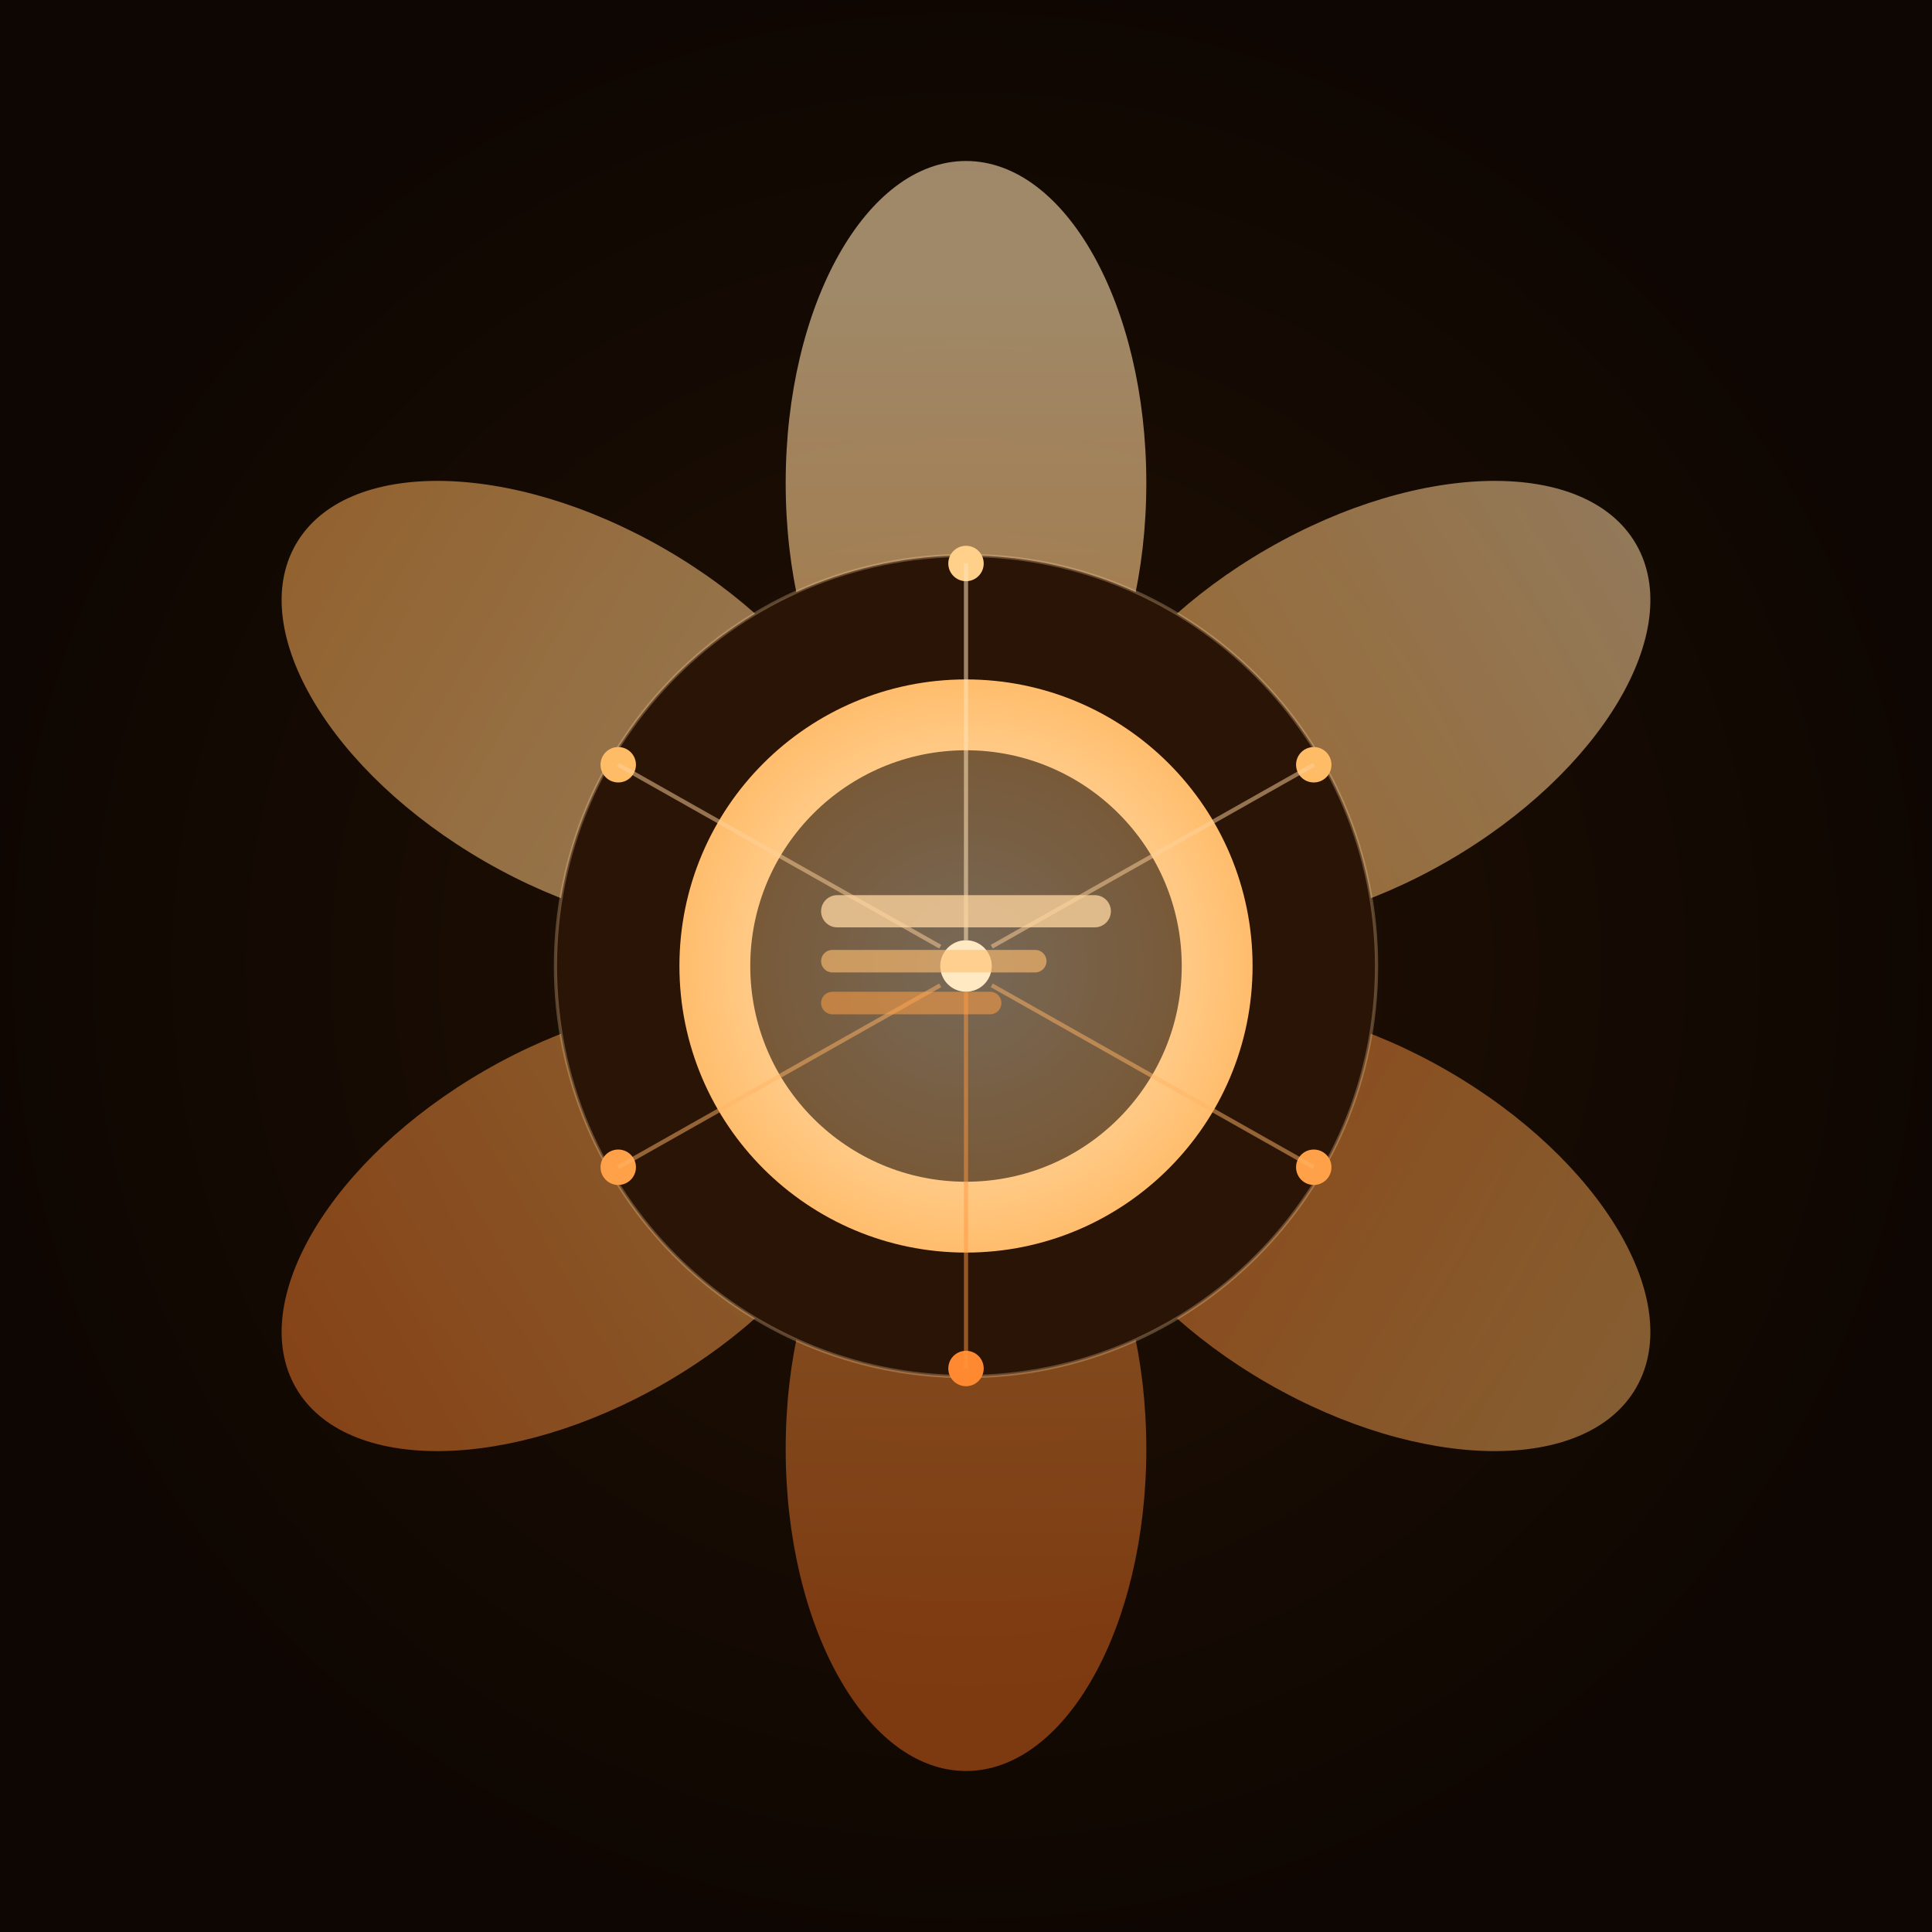
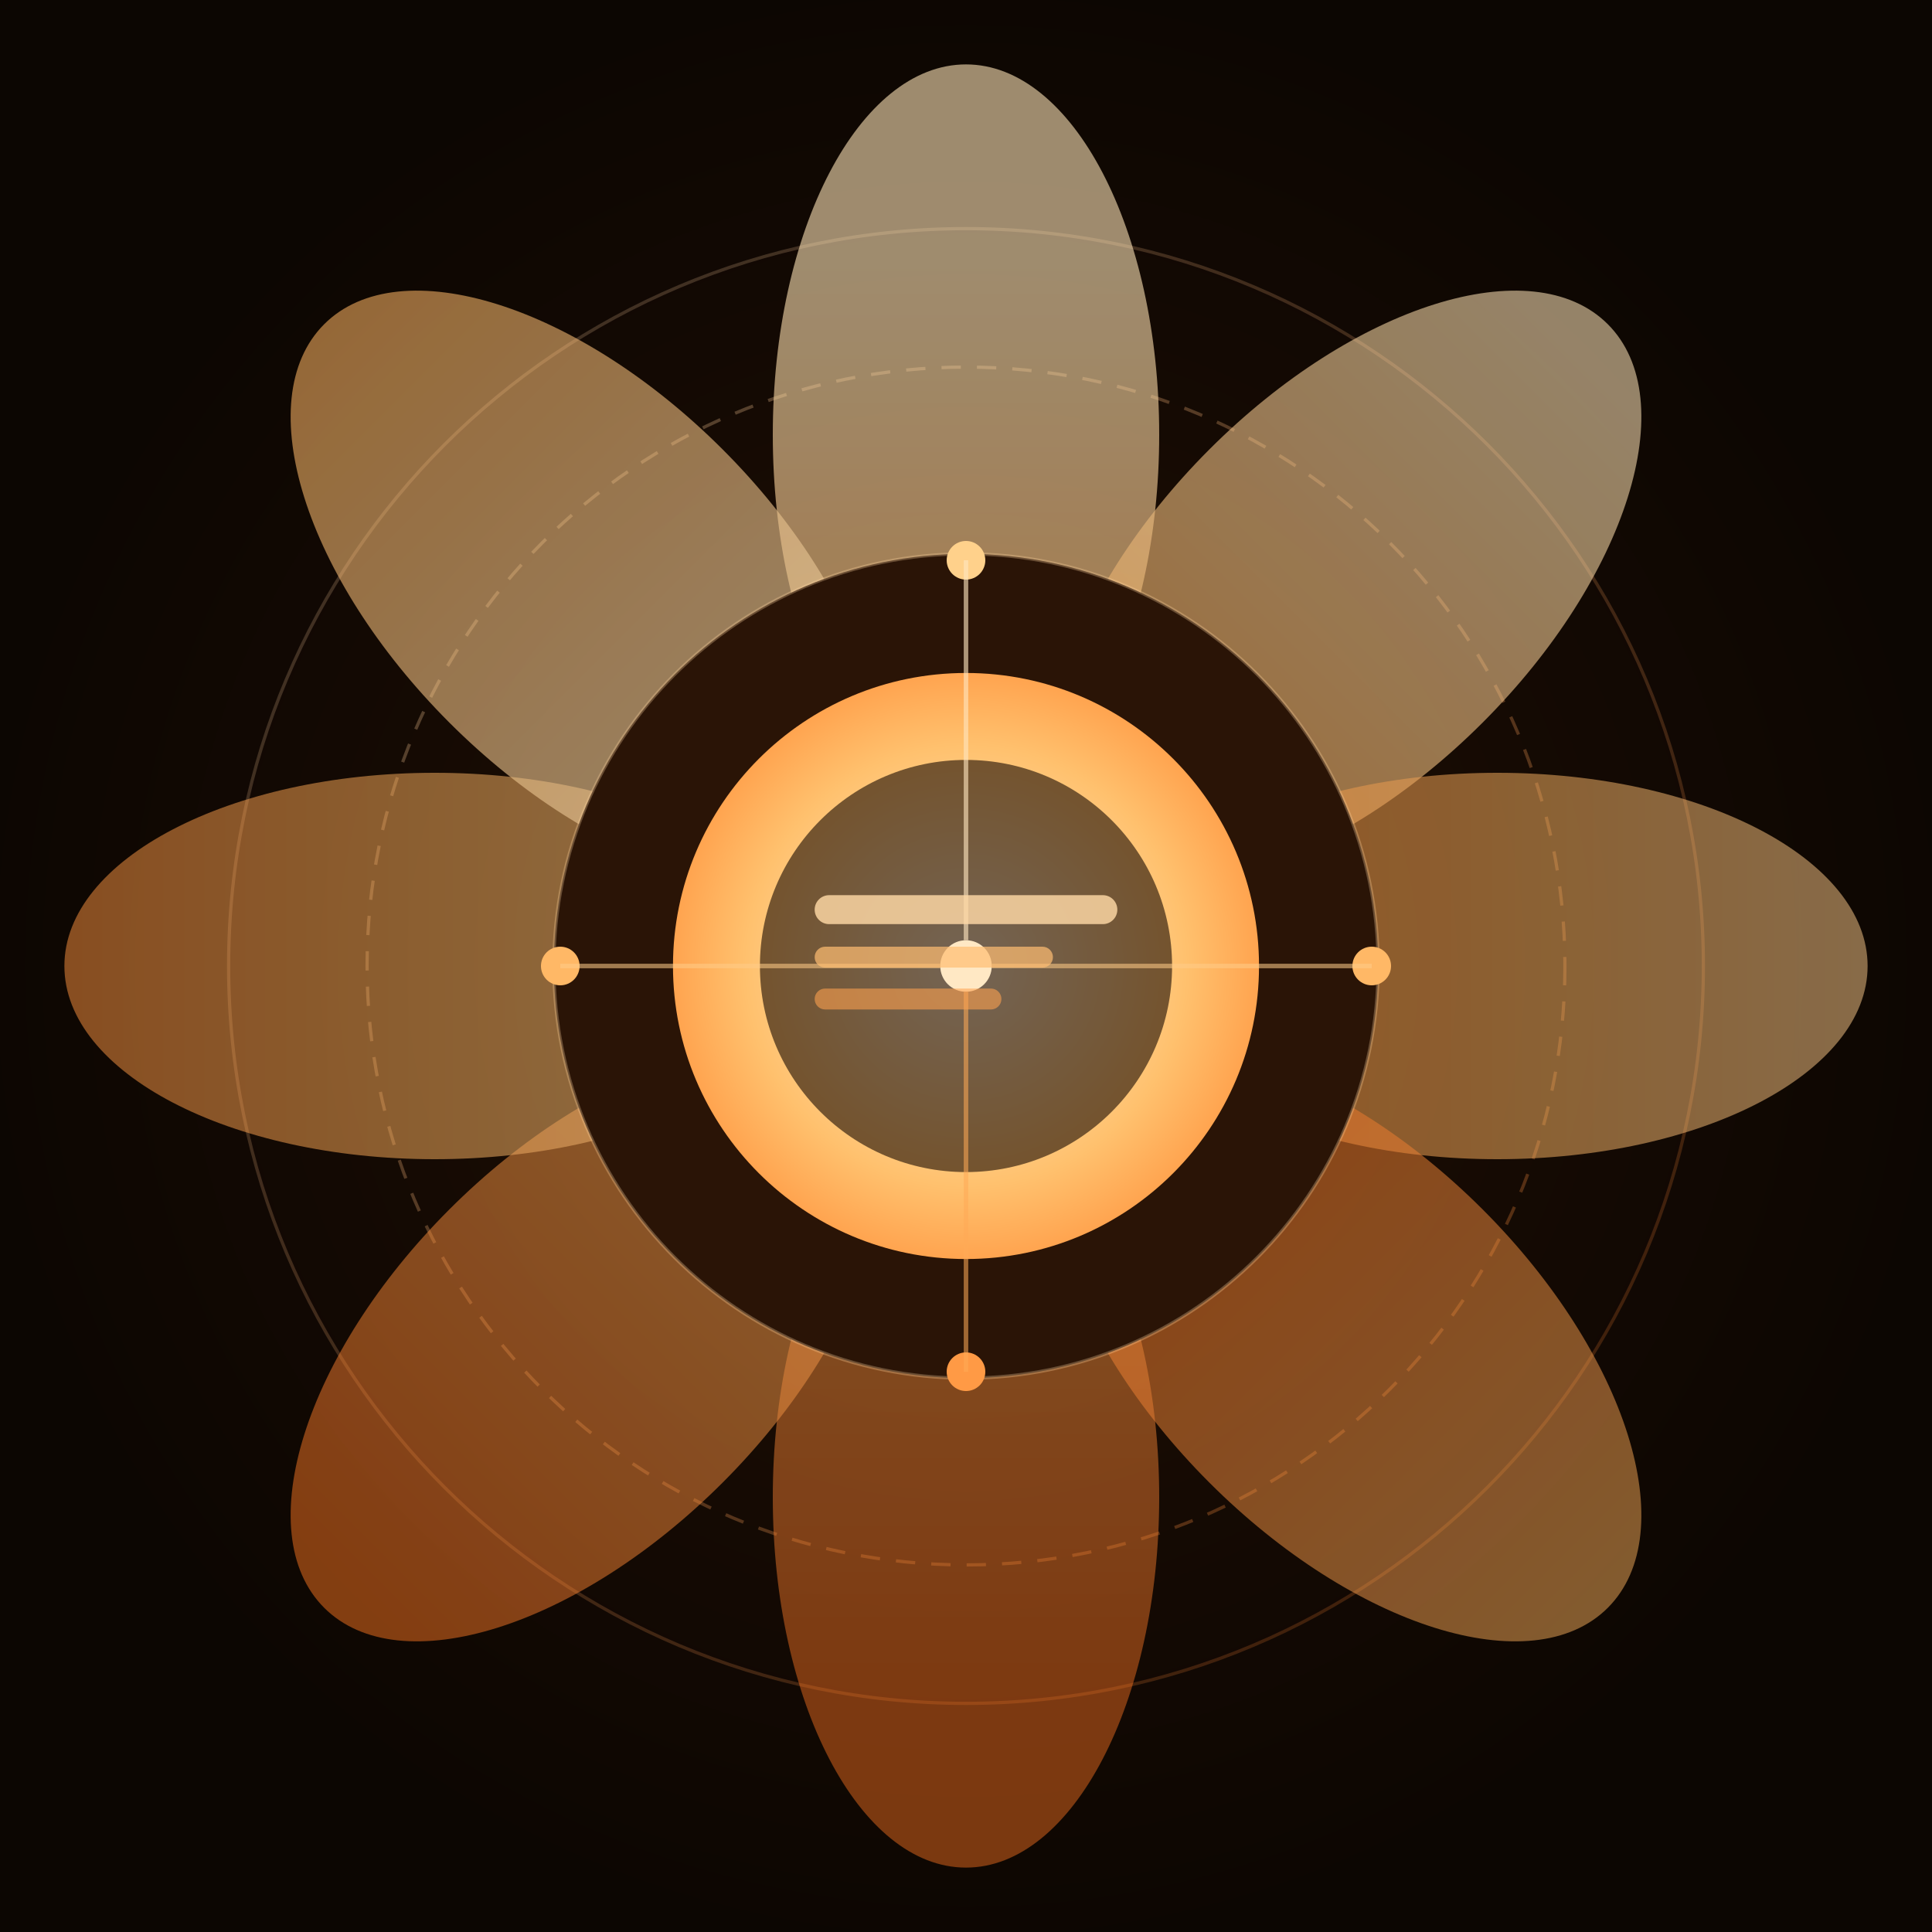
<svg xmlns="http://www.w3.org/2000/svg" width="1200" height="1200" viewBox="0 0 1200 1200" fill="none">
  <defs>
    <radialGradient id="bg" cx="0" cy="0" r="1" gradientUnits="userSpaceOnUse" gradientTransform="translate(600 600) rotate(90) scale(620)">
-       <stop offset="0" stop-color="#231003" />
-       <stop offset="0.6" stop-color="#160B03" />
-       <stop offset="1" stop-color="#0E0602" />
+       <stop offset="0" stop-color="#261103" />
+       <stop offset="0.58" stop-color="#150A03" />
+       <stop offset="1" stop-color="#0C0602" />
    </radialGradient>
-     <linearGradient id="petal" x1="600" y1="170" x2="600" y2="1030" gradientUnits="userSpaceOnUse">
-       <stop offset="0" stop-color="#FFE0AF" />
-       <stop offset="0.52" stop-color="#FFB059" />
+     <linearGradient id="petal" x1="600" y1="160" x2="600" y2="1040" gradientUnits="userSpaceOnUse">
+       <stop offset="0" stop-color="#FFE5B8" />
+       <stop offset="0.5" stop-color="#FFB460" />
      <stop offset="1" stop-color="#FF7622" />
    </linearGradient>
-     <radialGradient id="core" cx="0" cy="0" r="1" gradientUnits="userSpaceOnUse" gradientTransform="translate(600 600) rotate(90) scale(210)">
-       <stop offset="0" stop-color="#FFF0D3" />
-       <stop offset="1" stop-color="#FFB45A" />
+     <radialGradient id="center" cx="0" cy="0" r="1" gradientUnits="userSpaceOnUse" gradientTransform="translate(600 600) rotate(90) scale(220)">
+       <stop offset="0" stop-color="#FFF1D9" />
+       <stop offset="0.62" stop-color="#FFC16E" />
+       <stop offset="1" stop-color="#FF8C36" />
    </radialGradient>
+     <linearGradient id="orbit" x1="220" y1="220" x2="980" y2="980" gradientUnits="userSpaceOnUse">
+       <stop offset="0" stop-color="#FFDCAE" />
+       <stop offset="1" stop-color="#FF7E26" />
+     </linearGradient>
  </defs>
  <rect width="1200" height="1200" fill="url(#bg)" />
+   <circle cx="600" cy="600" r="458" stroke="url(#orbit)" stroke-opacity="0.2" stroke-width="2" />
+   <circle cx="600" cy="600" r="372" stroke="url(#orbit)" stroke-opacity="0.28" stroke-width="2" stroke-dasharray="12 10" />
  <g opacity="0.9">
-     <ellipse cx="600" cy="300" rx="112" ry="200" fill="url(#petal)" fill-opacity="0.66" />
-     <ellipse cx="843" cy="438" rx="112" ry="200" transform="rotate(60 843 438)" fill="url(#petal)" fill-opacity="0.6" />
-     <ellipse cx="843" cy="762" rx="112" ry="200" transform="rotate(120 843 762)" fill="url(#petal)" fill-opacity="0.54" />
-     <ellipse cx="600" cy="900" rx="112" ry="200" fill="url(#petal)" fill-opacity="0.5" />
-     <ellipse cx="357" cy="762" rx="112" ry="200" transform="rotate(60 357 762)" fill="url(#petal)" fill-opacity="0.54" />
-     <ellipse cx="357" cy="438" rx="112" ry="200" transform="rotate(120 357 438)" fill="url(#petal)" fill-opacity="0.6" />
+     <ellipse cx="600" cy="270" rx="120" ry="230" fill="url(#petal)" fill-opacity="0.66" />
+     <ellipse cx="836" cy="364" rx="120" ry="230" transform="rotate(45 836 364)" fill="url(#petal)" fill-opacity="0.62" />
+     <ellipse cx="930" cy="600" rx="120" ry="230" transform="rotate(90 930 600)" fill="url(#petal)" fill-opacity="0.56" />
+     <ellipse cx="836" cy="836" rx="120" ry="230" transform="rotate(135 836 836)" fill="url(#petal)" fill-opacity="0.54" />
+     <ellipse cx="600" cy="930" rx="120" ry="230" fill="url(#petal)" fill-opacity="0.5" />
+     <ellipse cx="364" cy="836" rx="120" ry="230" transform="rotate(45 364 836)" fill="url(#petal)" fill-opacity="0.54" />
+     <ellipse cx="270" cy="600" rx="120" ry="230" transform="rotate(90 270 600)" fill="url(#petal)" fill-opacity="0.56" />
+     <ellipse cx="364" cy="364" rx="120" ry="230" transform="rotate(135 364 364)" fill="url(#petal)" fill-opacity="0.62" />
  </g>
-   <circle cx="600" cy="600" r="255" fill="#2A1406" stroke="#FFD29D" stroke-opacity="0.28" stroke-width="2" />
-   <circle cx="600" cy="600" r="178" fill="url(#core)" />
-   <circle cx="600" cy="600" r="134" fill="#1E0F05" fill-opacity="0.6" />
+   <circle cx="600" cy="600" r="256" fill="#2A1406" stroke="#FFD39D" stroke-opacity="0.3" stroke-width="2" />
+   <circle cx="600" cy="600" r="182" fill="url(#center)" />
+   <circle cx="600" cy="600" r="128" fill="#1F0F04" fill-opacity="0.62" />
  <g>
-     <circle cx="600" cy="600" r="16" fill="#FFE9C3" />
-     <circle cx="600" cy="350" r="11" fill="#FFD08A" />
-     <circle cx="816" cy="475" r="11" fill="#FFBC67" />
-     <circle cx="816" cy="725" r="11" fill="#FFA148" />
-     <circle cx="600" cy="850" r="11" fill="#FF8930" />
-     <circle cx="384" cy="725" r="11" fill="#FFA148" />
-     <circle cx="384" cy="475" r="11" fill="#FFBC67" />
+     <circle cx="600" cy="600" r="16" fill="#FFE8C4" />
+     <circle cx="600" cy="348" r="12" fill="#FFD18B" />
+     <circle cx="852" cy="600" r="12" fill="#FFB866" />
+     <circle cx="600" cy="852" r="12" fill="#FF9A45" />
+     <circle cx="348" cy="600" r="12" fill="#FFB866" />
+     <path d="M600 348L600 584" stroke="#FFE5BF" stroke-opacity="0.62" stroke-width="2.8" />
+     <path d="M852 600L616 600" stroke="#FFCB88" stroke-opacity="0.56" stroke-width="2.8" />
+     <path d="M600 852L600 616" stroke="#FFA957" stroke-opacity="0.56" stroke-width="2.8" />
+     <path d="M348 600L584 600" stroke="#FFCB88" stroke-opacity="0.56" stroke-width="2.8" />
  </g>
-   <path d="M600 350L600 584" stroke="#FFE3B7" stroke-opacity="0.54" stroke-width="2.6" />
-   <path d="M816 475L616 588" stroke="#FFD29C" stroke-opacity="0.5" stroke-width="2.6" />
-   <path d="M816 725L616 612" stroke="#FFB566" stroke-opacity="0.5" stroke-width="2.6" />
-   <path d="M600 850L600 616" stroke="#FF9940" stroke-opacity="0.5" stroke-width="2.6" />
-   <path d="M384 725L584 612" stroke="#FFB566" stroke-opacity="0.5" stroke-width="2.6" />
-   <path d="M384 475L584 588" stroke="#FFD29C" stroke-opacity="0.5" stroke-width="2.6" />
-   <rect x="510" y="556" width="180" height="20" rx="10" fill="#FFD6A1" fill-opacity="0.76" />
-   <rect x="510" y="590" width="140" height="14" rx="7" fill="#FFBE72" fill-opacity="0.62" />
-   <rect x="510" y="616" width="112" height="14" rx="7" fill="#FF9E46" fill-opacity="0.55" />
+   <g>
+     <rect x="506" y="556" width="188" height="18" rx="9" fill="#FFD9A6" fill-opacity="0.82" />
+     <rect x="506" y="588" width="148" height="13" rx="6.5" fill="#FFBE73" fill-opacity="0.7" />
+     <rect x="506" y="614" width="116" height="13" rx="6.5" fill="#FFA34F" fill-opacity="0.58" />
+   </g>
</svg>
